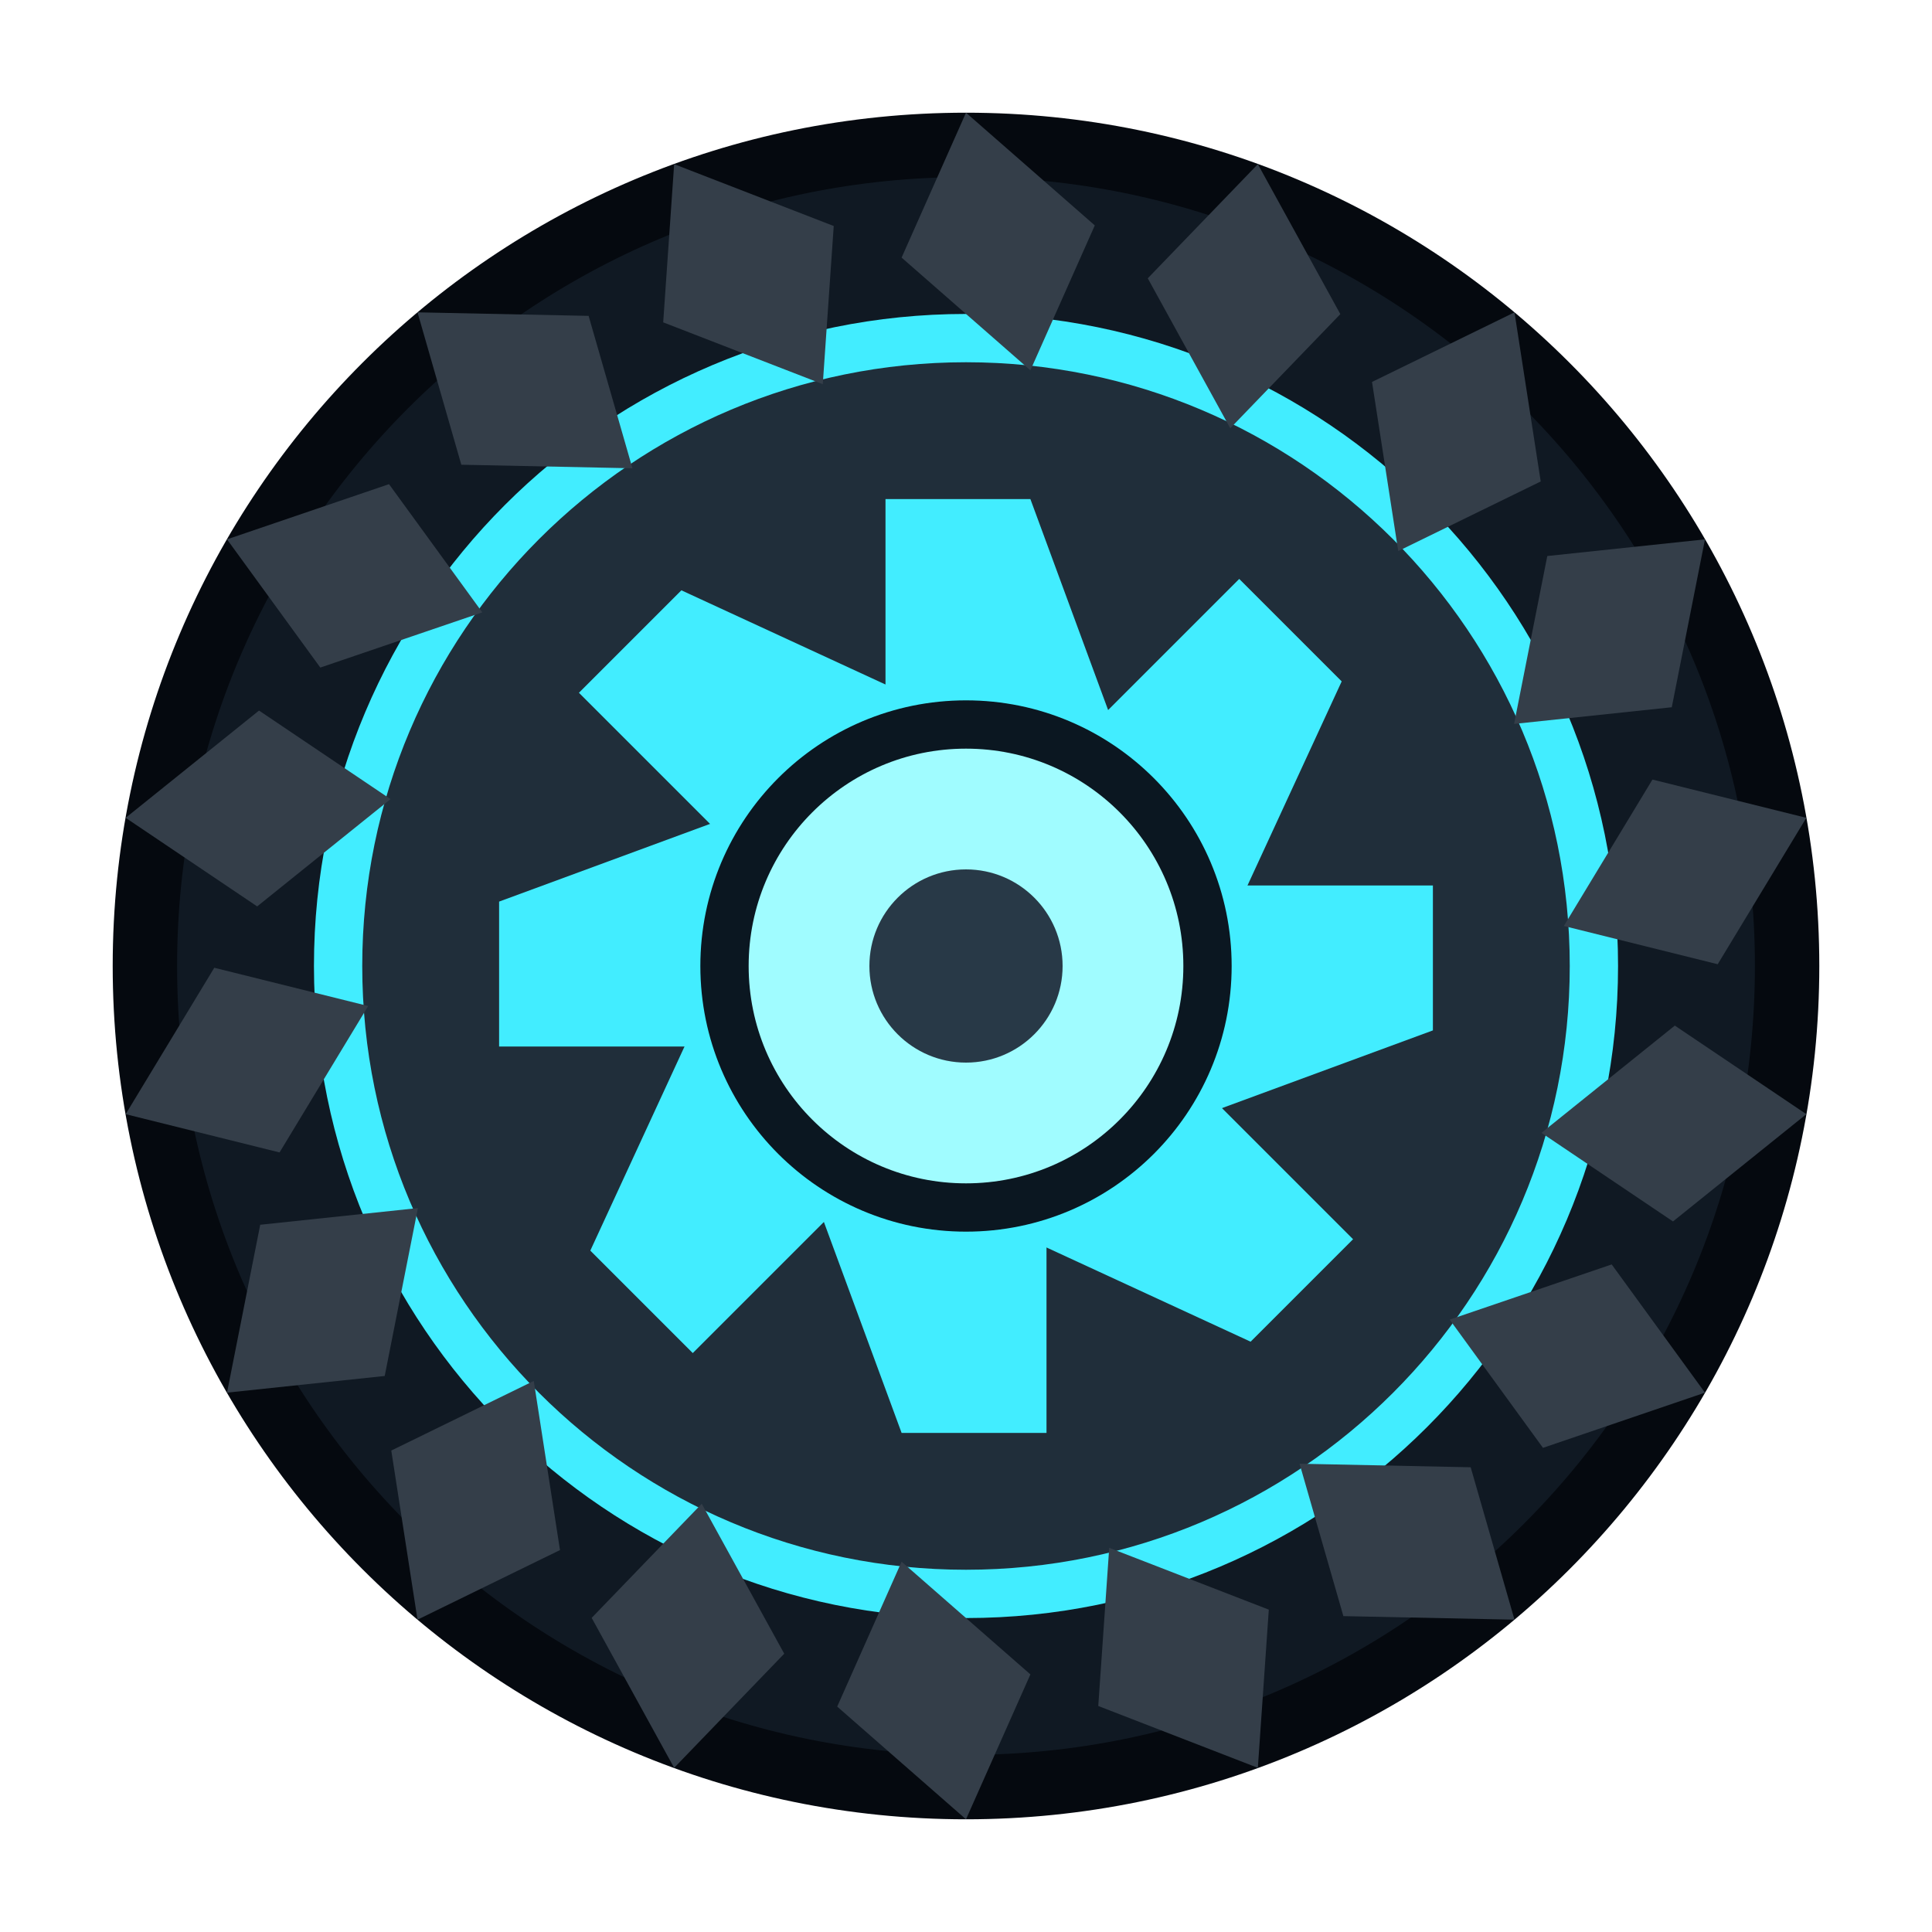
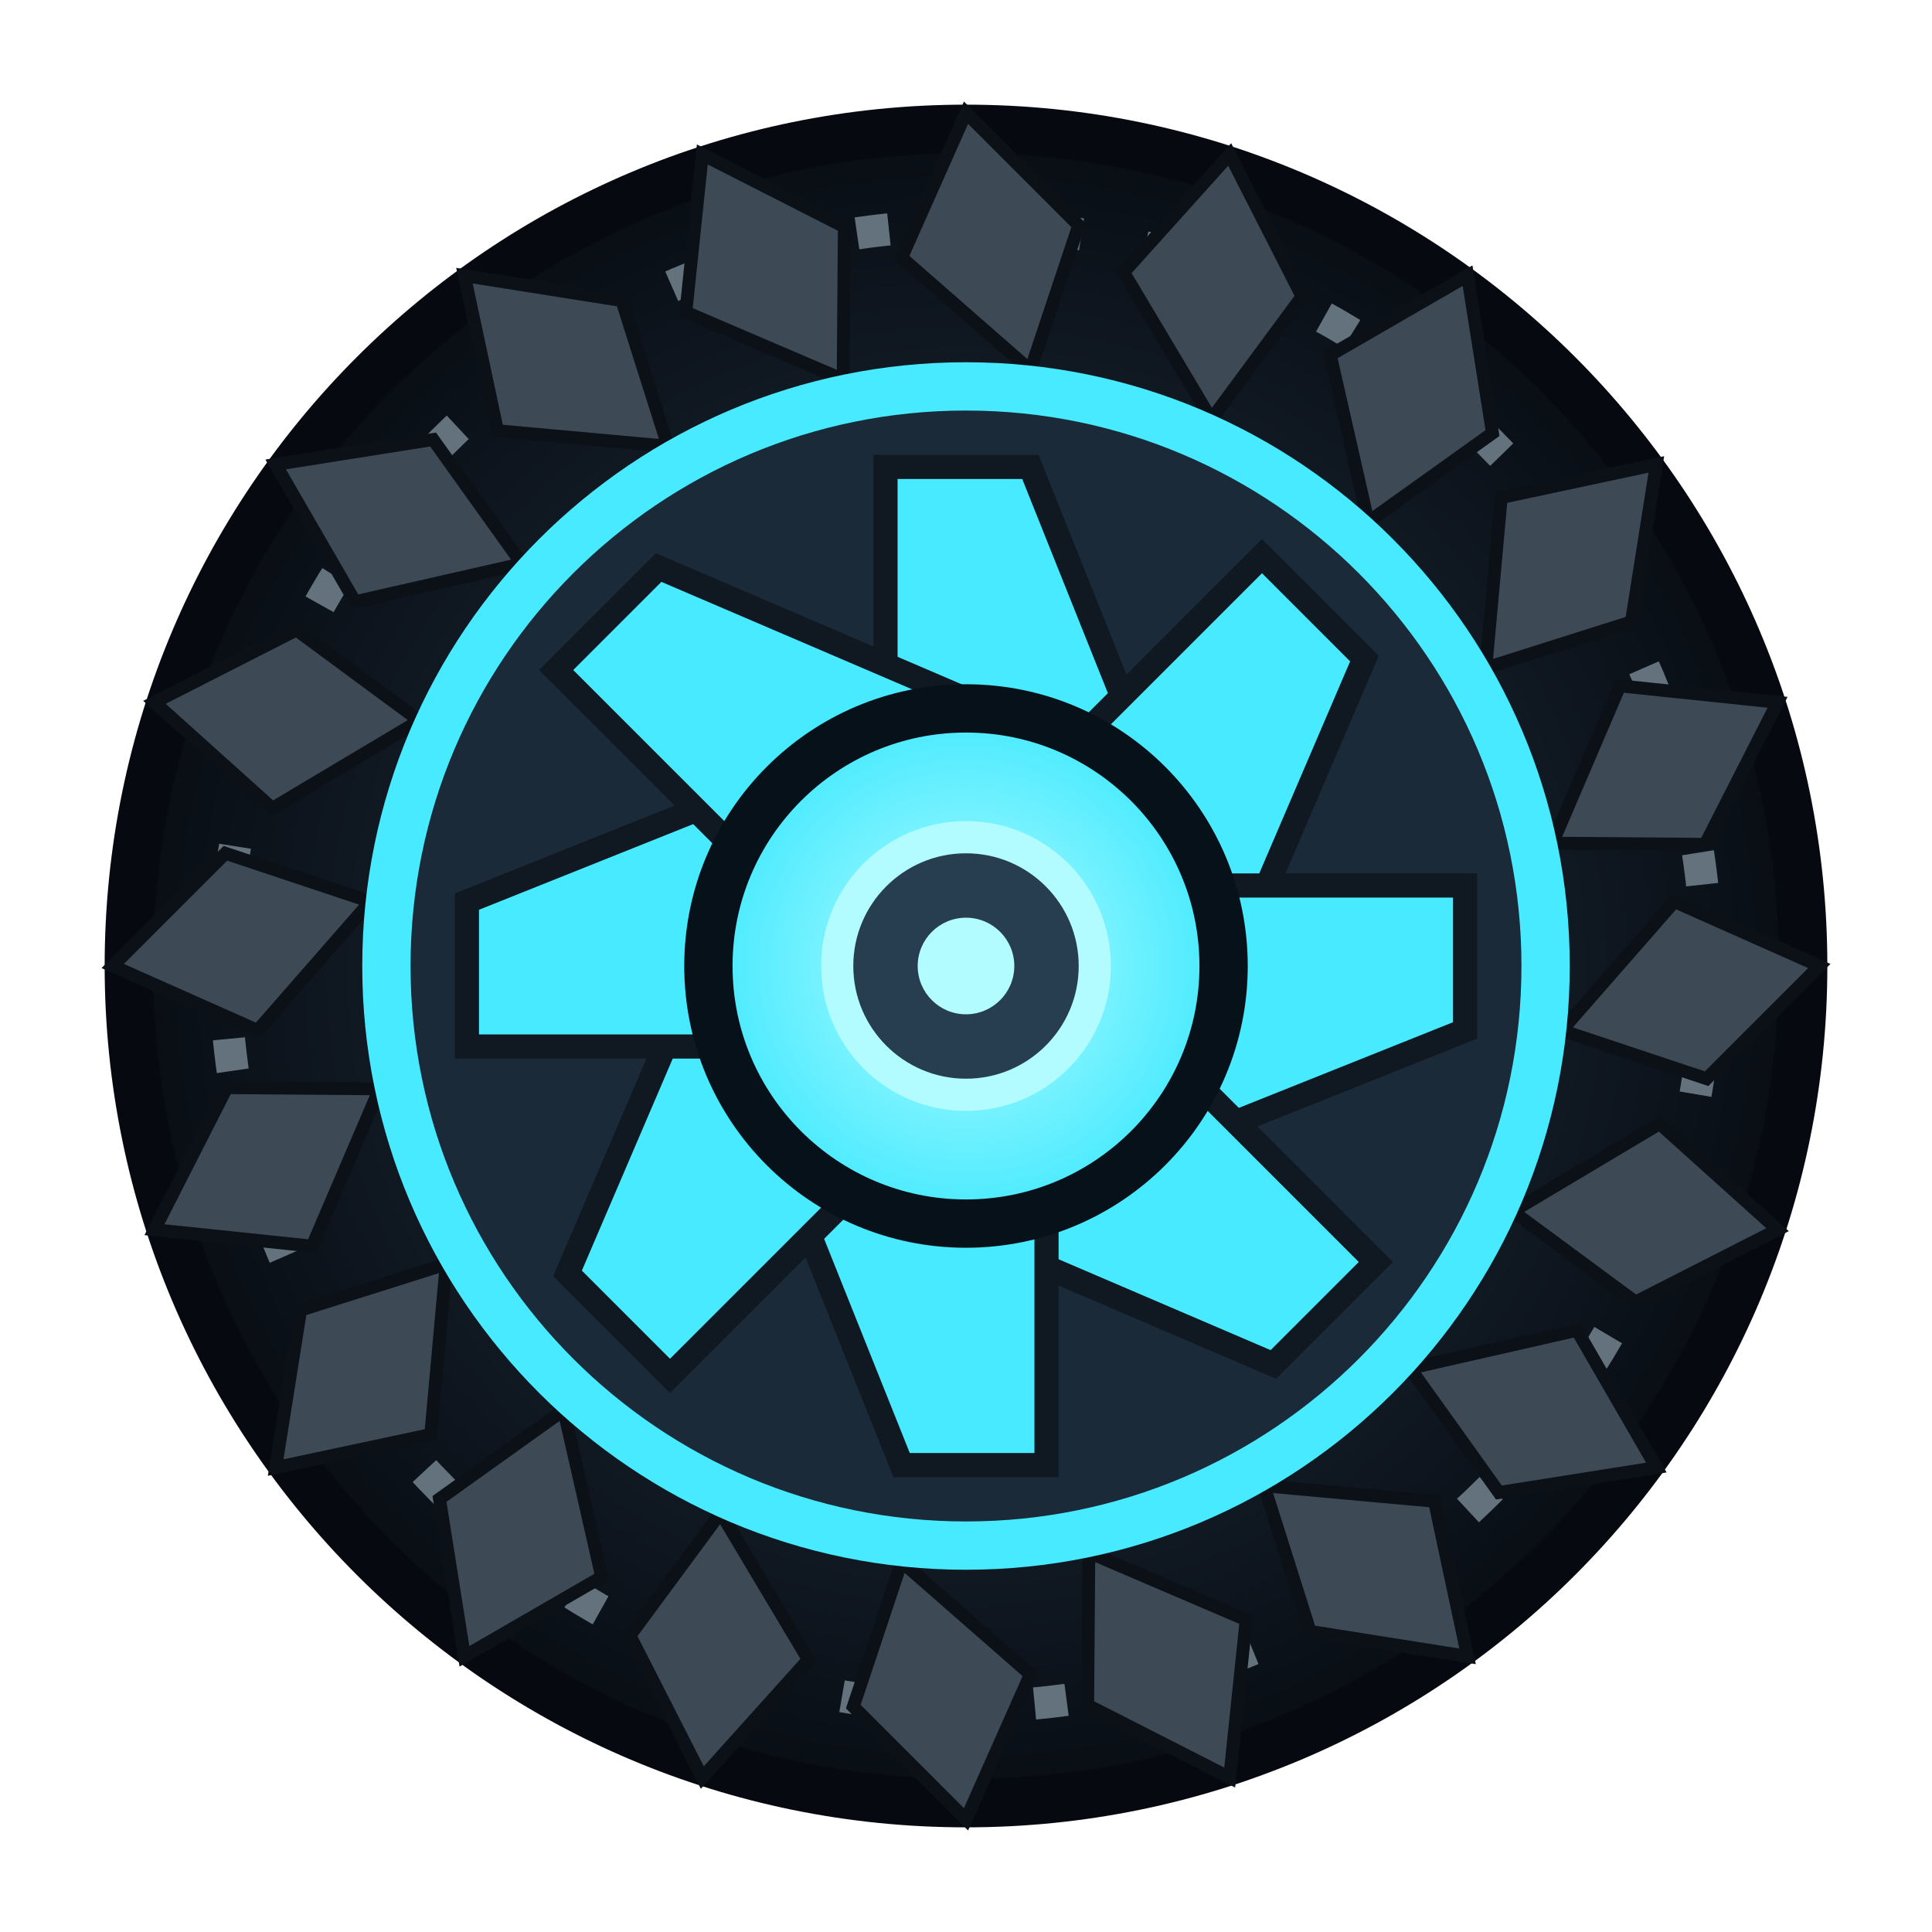
<svg xmlns="http://www.w3.org/2000/svg" width="220" height="220" viewBox="0 0 120 120">
-   <circle cx="60" cy="60" r="51" fill="#101923" stroke="#05090f" stroke-width="4" />
-   <circle cx="60" cy="60" r="39" fill="#202e3a" stroke="#42edff" stroke-width="3" />
-   <path d="M60 7 l8 7 l-4 9 l-8 -7Z" transform="rotate(0 60 60)" fill="#343e49" />
-   <path d="M60 7 l8 7 l-4 9 l-8 -7Z" transform="rotate(20 60 60)" fill="#343e49" />
-   <path d="M60 7 l8 7 l-4 9 l-8 -7Z" transform="rotate(40 60 60)" fill="#343e49" />
-   <path d="M60 7 l8 7 l-4 9 l-8 -7Z" transform="rotate(60 60 60)" fill="#343e49" />
-   <path d="M60 7 l8 7 l-4 9 l-8 -7Z" transform="rotate(80 60 60)" fill="#343e49" />
-   <path d="M60 7 l8 7 l-4 9 l-8 -7Z" transform="rotate(100 60 60)" fill="#343e49" />
-   <path d="M60 7 l8 7 l-4 9 l-8 -7Z" transform="rotate(120 60 60)" fill="#343e49" />
-   <path d="M60 7 l8 7 l-4 9 l-8 -7Z" transform="rotate(140 60 60)" fill="#343e49" />
-   <path d="M60 7 l8 7 l-4 9 l-8 -7Z" transform="rotate(160 60 60)" fill="#343e49" />
-   <path d="M60 7 l8 7 l-4 9 l-8 -7Z" transform="rotate(180 60 60)" fill="#343e49" />
-   <path d="M60 7 l8 7 l-4 9 l-8 -7Z" transform="rotate(200 60 60)" fill="#343e49" />
-   <path d="M60 7 l8 7 l-4 9 l-8 -7Z" transform="rotate(220 60 60)" fill="#343e49" />
-   <path d="M60 7 l8 7 l-4 9 l-8 -7Z" transform="rotate(240 60 60)" fill="#343e49" />
-   <path d="M60 7 l8 7 l-4 9 l-8 -7Z" transform="rotate(260 60 60)" fill="#343e49" />
-   <path d="M60 7 l8 7 l-4 9 l-8 -7Z" transform="rotate(280 60 60)" fill="#343e49" />
-   <path d="M60 7 l8 7 l-4 9 l-8 -7Z" transform="rotate(300 60 60)" fill="#343e49" />
-   <path d="M60 7 l8 7 l-4 9 l-8 -7Z" transform="rotate(320 60 60)" fill="#343e49" />
-   <path d="M60 7 l8 7 l-4 9 l-8 -7Z" transform="rotate(340 60 60)" fill="#343e49" />
+   <defs>
+     <radialGradient id="tire">
+       <stop stop-color="#384856" />
+       <stop offset=".72" stop-color="#101822" />
+       <stop offset="1" stop-color="#080d13" />
+     </radialGradient>
+     <radialGradient id="rim">
+       <stop stop-color="#b2fcff" />
+       <stop offset="1" stop-color="#47eaff" />
+     </radialGradient>
+   </defs>
+   <circle cx="60" cy="60" r="52" fill="url(#tire)" stroke="#060a10" stroke-width="3" />
+   <circle cx="60" cy="60" r="46" fill="none" stroke="#64727d" stroke-width="2" stroke-dasharray="2 4" />
+   <path d="M60 7 l7 7 l-3 9 l-8 -7Z" transform="rotate(0 60 60)" fill="#3d4a56" stroke="#0c1118" stroke-width=".8" />
+   <path d="M60 7 l7 7 l-3 9 l-8 -7Z" transform="rotate(18 60 60)" fill="#3d4a56" stroke="#0c1118" stroke-width=".8" />
+   <path d="M60 7 l7 7 l-3 9 l-8 -7Z" transform="rotate(36 60 60)" fill="#3d4a56" stroke="#0c1118" stroke-width=".8" />
+   <path d="M60 7 l7 7 l-3 9 l-8 -7Z" transform="rotate(54 60 60)" fill="#3d4a56" stroke="#0c1118" stroke-width=".8" />
+   <path d="M60 7 l7 7 l-3 9 l-8 -7Z" transform="rotate(72 60 60)" fill="#3d4a56" stroke="#0c1118" stroke-width=".8" />
+   <path d="M60 7 l7 7 l-3 9 l-8 -7Z" transform="rotate(90 60 60)" fill="#3d4a56" stroke="#0c1118" stroke-width=".8" />
+   <path d="M60 7 l7 7 l-3 9 l-8 -7Z" transform="rotate(108 60 60)" fill="#3d4a56" stroke="#0c1118" stroke-width=".8" />
+   <path d="M60 7 l7 7 l-3 9 l-8 -7Z" transform="rotate(126 60 60)" fill="#3d4a56" stroke="#0c1118" stroke-width=".8" />
+   <path d="M60 7 l7 7 l-3 9 l-8 -7Z" transform="rotate(144 60 60)" fill="#3d4a56" stroke="#0c1118" stroke-width=".8" />
+   <path d="M60 7 l7 7 l-3 9 l-8 -7Z" transform="rotate(162 60 60)" fill="#3d4a56" stroke="#0c1118" stroke-width=".8" />
+   <path d="M60 7 l7 7 l-3 9 l-8 -7Z" transform="rotate(180 60 60)" fill="#3d4a56" stroke="#0c1118" stroke-width=".8" />
+   <path d="M60 7 l7 7 l-3 9 l-8 -7Z" transform="rotate(198 60 60)" fill="#3d4a56" stroke="#0c1118" stroke-width=".8" />
+   <path d="M60 7 l7 7 l-3 9 l-8 -7Z" transform="rotate(216 60 60)" fill="#3d4a56" stroke="#0c1118" stroke-width=".8" />
+   <path d="M60 7 l7 7 l-3 9 l-8 -7Z" transform="rotate(234 60 60)" fill="#3d4a56" stroke="#0c1118" stroke-width=".8" />
+   <path d="M60 7 l7 7 l-3 9 l-8 -7Z" transform="rotate(252 60 60)" fill="#3d4a56" stroke="#0c1118" stroke-width=".8" />
+   <path d="M60 7 l7 7 l-3 9 l-8 -7Z" transform="rotate(270 60 60)" fill="#3d4a56" stroke="#0c1118" stroke-width=".8" />
+   <path d="M60 7 l7 7 l-3 9 l-8 -7Z" transform="rotate(288 60 60)" fill="#3d4a56" stroke="#0c1118" stroke-width=".8" />
+   <path d="M60 7 l7 7 l-3 9 l-8 -7Z" transform="rotate(306 60 60)" fill="#3d4a56" stroke="#0c1118" stroke-width=".8" />
+   <path d="M60 7 l7 7 l-3 9 l-8 -7Z" transform="rotate(324 60 60)" fill="#3d4a56" stroke="#0c1118" stroke-width=".8" />
+   <path d="M60 7 l7 7 l-3 9 l-8 -7Z" transform="rotate(342 60 60)" fill="#3d4a56" stroke="#0c1118" stroke-width=".8" />
+   <circle cx="60" cy="60" r="36" fill="#1a2a38" stroke="#47eaff" stroke-width="3" />
  <g transform="translate(60 60)">
-     <path d="M-5 -29 L4 -29 L11 -10 L4 -5 L-5 -10Z" transform="rotate(0)" fill="#42edff" />
-     <path d="M-5 -29 L4 -29 L11 -10 L4 -5 L-5 -10Z" transform="rotate(45)" fill="#42edff" />
-     <path d="M-5 -29 L4 -29 L11 -10 L4 -5 L-5 -10Z" transform="rotate(90)" fill="#42edff" />
-     <path d="M-5 -29 L4 -29 L11 -10 L4 -5 L-5 -10Z" transform="rotate(135)" fill="#42edff" />
-     <path d="M-5 -29 L4 -29 L11 -10 L4 -5 L-5 -10Z" transform="rotate(180)" fill="#42edff" />
-     <path d="M-5 -29 L4 -29 L11 -10 L4 -5 L-5 -10Z" transform="rotate(225)" fill="#42edff" />
-     <path d="M-5 -29 L4 -29 L11 -10 L4 -5 L-5 -10Z" transform="rotate(270)" fill="#42edff" />
-     <path d="M-5 -29 L4 -29 L11 -10 L4 -5 L-5 -10Z" transform="rotate(315)" fill="#42edff" />
+     <g transform="rotate(0)">
+       <path d="M-5 -31 L4 -31 L12 -11 L5 -6 L-5 -11Z" fill="#47eaff" stroke="#101822" stroke-width="1.5" />
+     </g>
+     <g transform="rotate(45)">
+       <path d="M-5 -31 L4 -31 L12 -11 L5 -6 L-5 -11Z" fill="#47eaff" stroke="#101822" stroke-width="1.5" />
+     </g>
+     <g transform="rotate(90)">
+       <path d="M-5 -31 L4 -31 L12 -11 L5 -6 L-5 -11Z" fill="#47eaff" stroke="#101822" stroke-width="1.5" />
+     </g>
+     <g transform="rotate(135)">
+       <path d="M-5 -31 L4 -31 L12 -11 L5 -6 L-5 -11Z" fill="#47eaff" stroke="#101822" stroke-width="1.5" />
+     </g>
+     <g transform="rotate(180)">
+       <path d="M-5 -31 L4 -31 L12 -11 L5 -6 L-5 -11Z" fill="#47eaff" stroke="#101822" stroke-width="1.5" />
+     </g>
+     <g transform="rotate(225)">
+       <path d="M-5 -31 L4 -31 L12 -11 L5 -6 L-5 -11Z" fill="#47eaff" stroke="#101822" stroke-width="1.5" />
+     </g>
+     <g transform="rotate(270)">
+       <path d="M-5 -31 L4 -31 L12 -11 L5 -6 L-5 -11Z" fill="#47eaff" stroke="#101822" stroke-width="1.5" />
+     </g>
+     <g transform="rotate(315)">
+       <path d="M-5 -31 L4 -31 L12 -11 L5 -6 L-5 -11Z" fill="#47eaff" stroke="#101822" stroke-width="1.5" />
+     </g>
  </g>
-   <circle cx="60" cy="60" r="15" fill="#a0fcff" stroke="#0b1721" stroke-width="3" />
-   <circle cx="60" cy="60" r="6" fill="#283947" />
+   <circle cx="60" cy="60" r="16" fill="url(#rim)" stroke="#07111a" stroke-width="3" />
+   <circle cx="60" cy="60" r="8" fill="#273e50" stroke="#b2fcff" stroke-width="2" />
+   <circle cx="60" cy="60" r="3" fill="#b2fcff" />
</svg>
